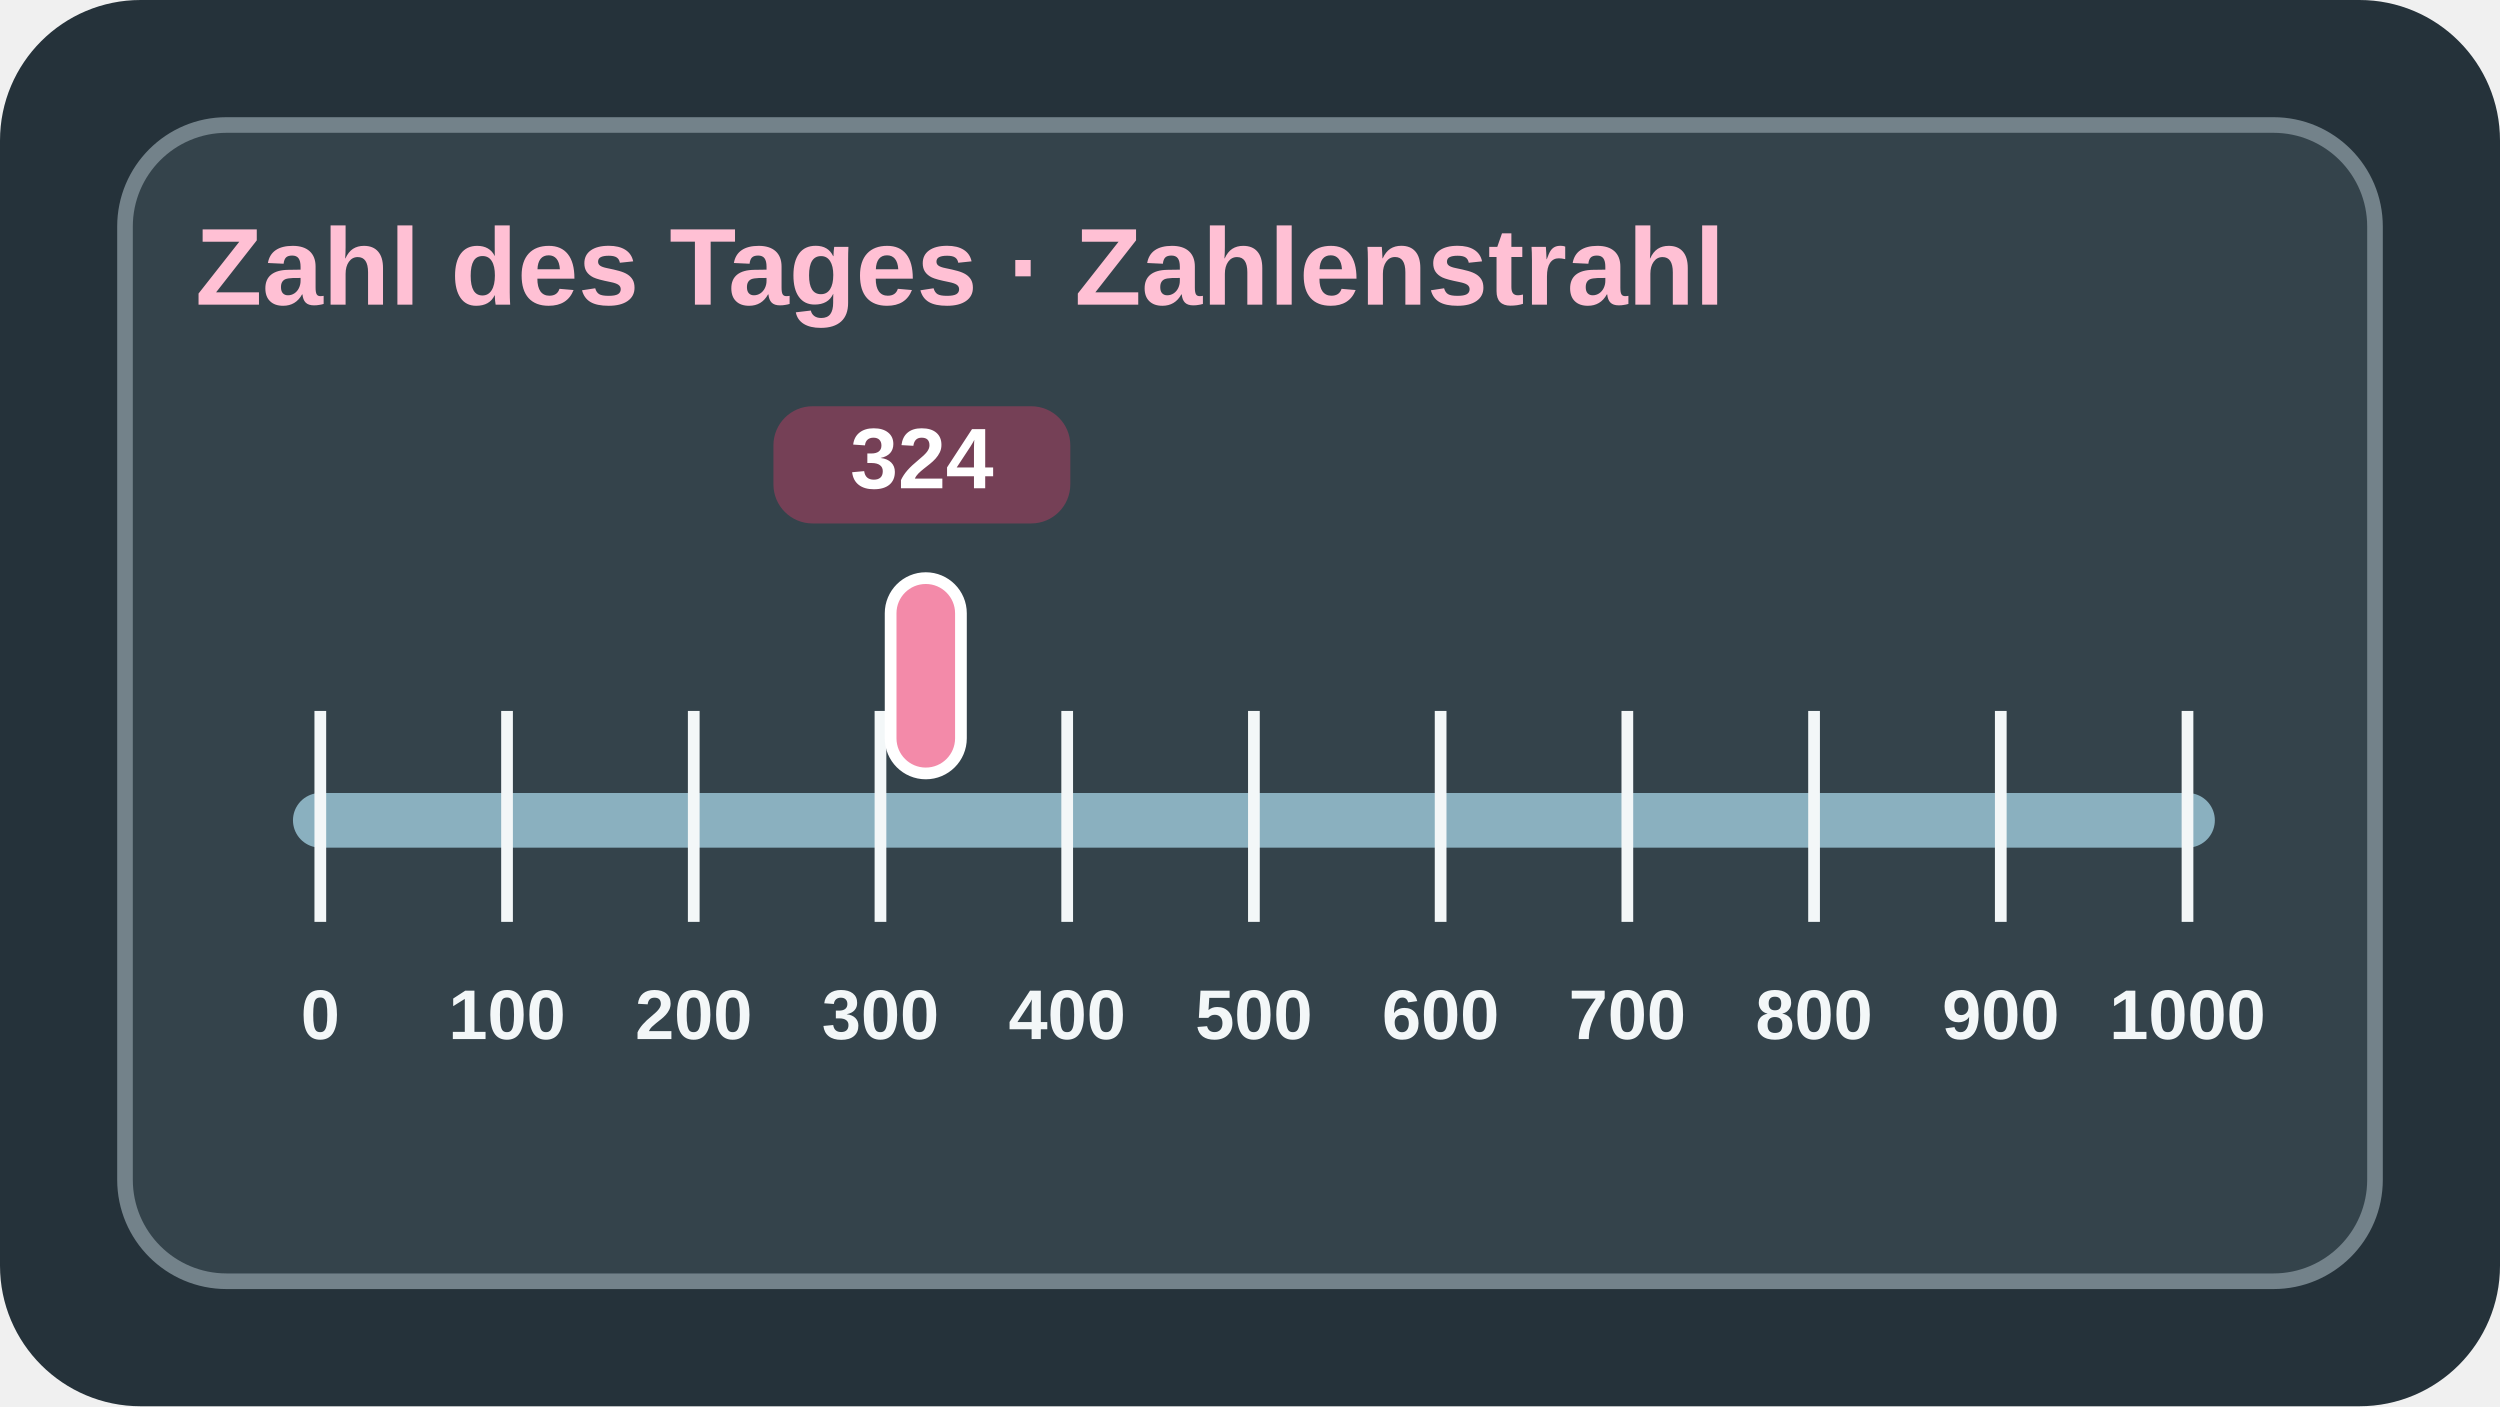
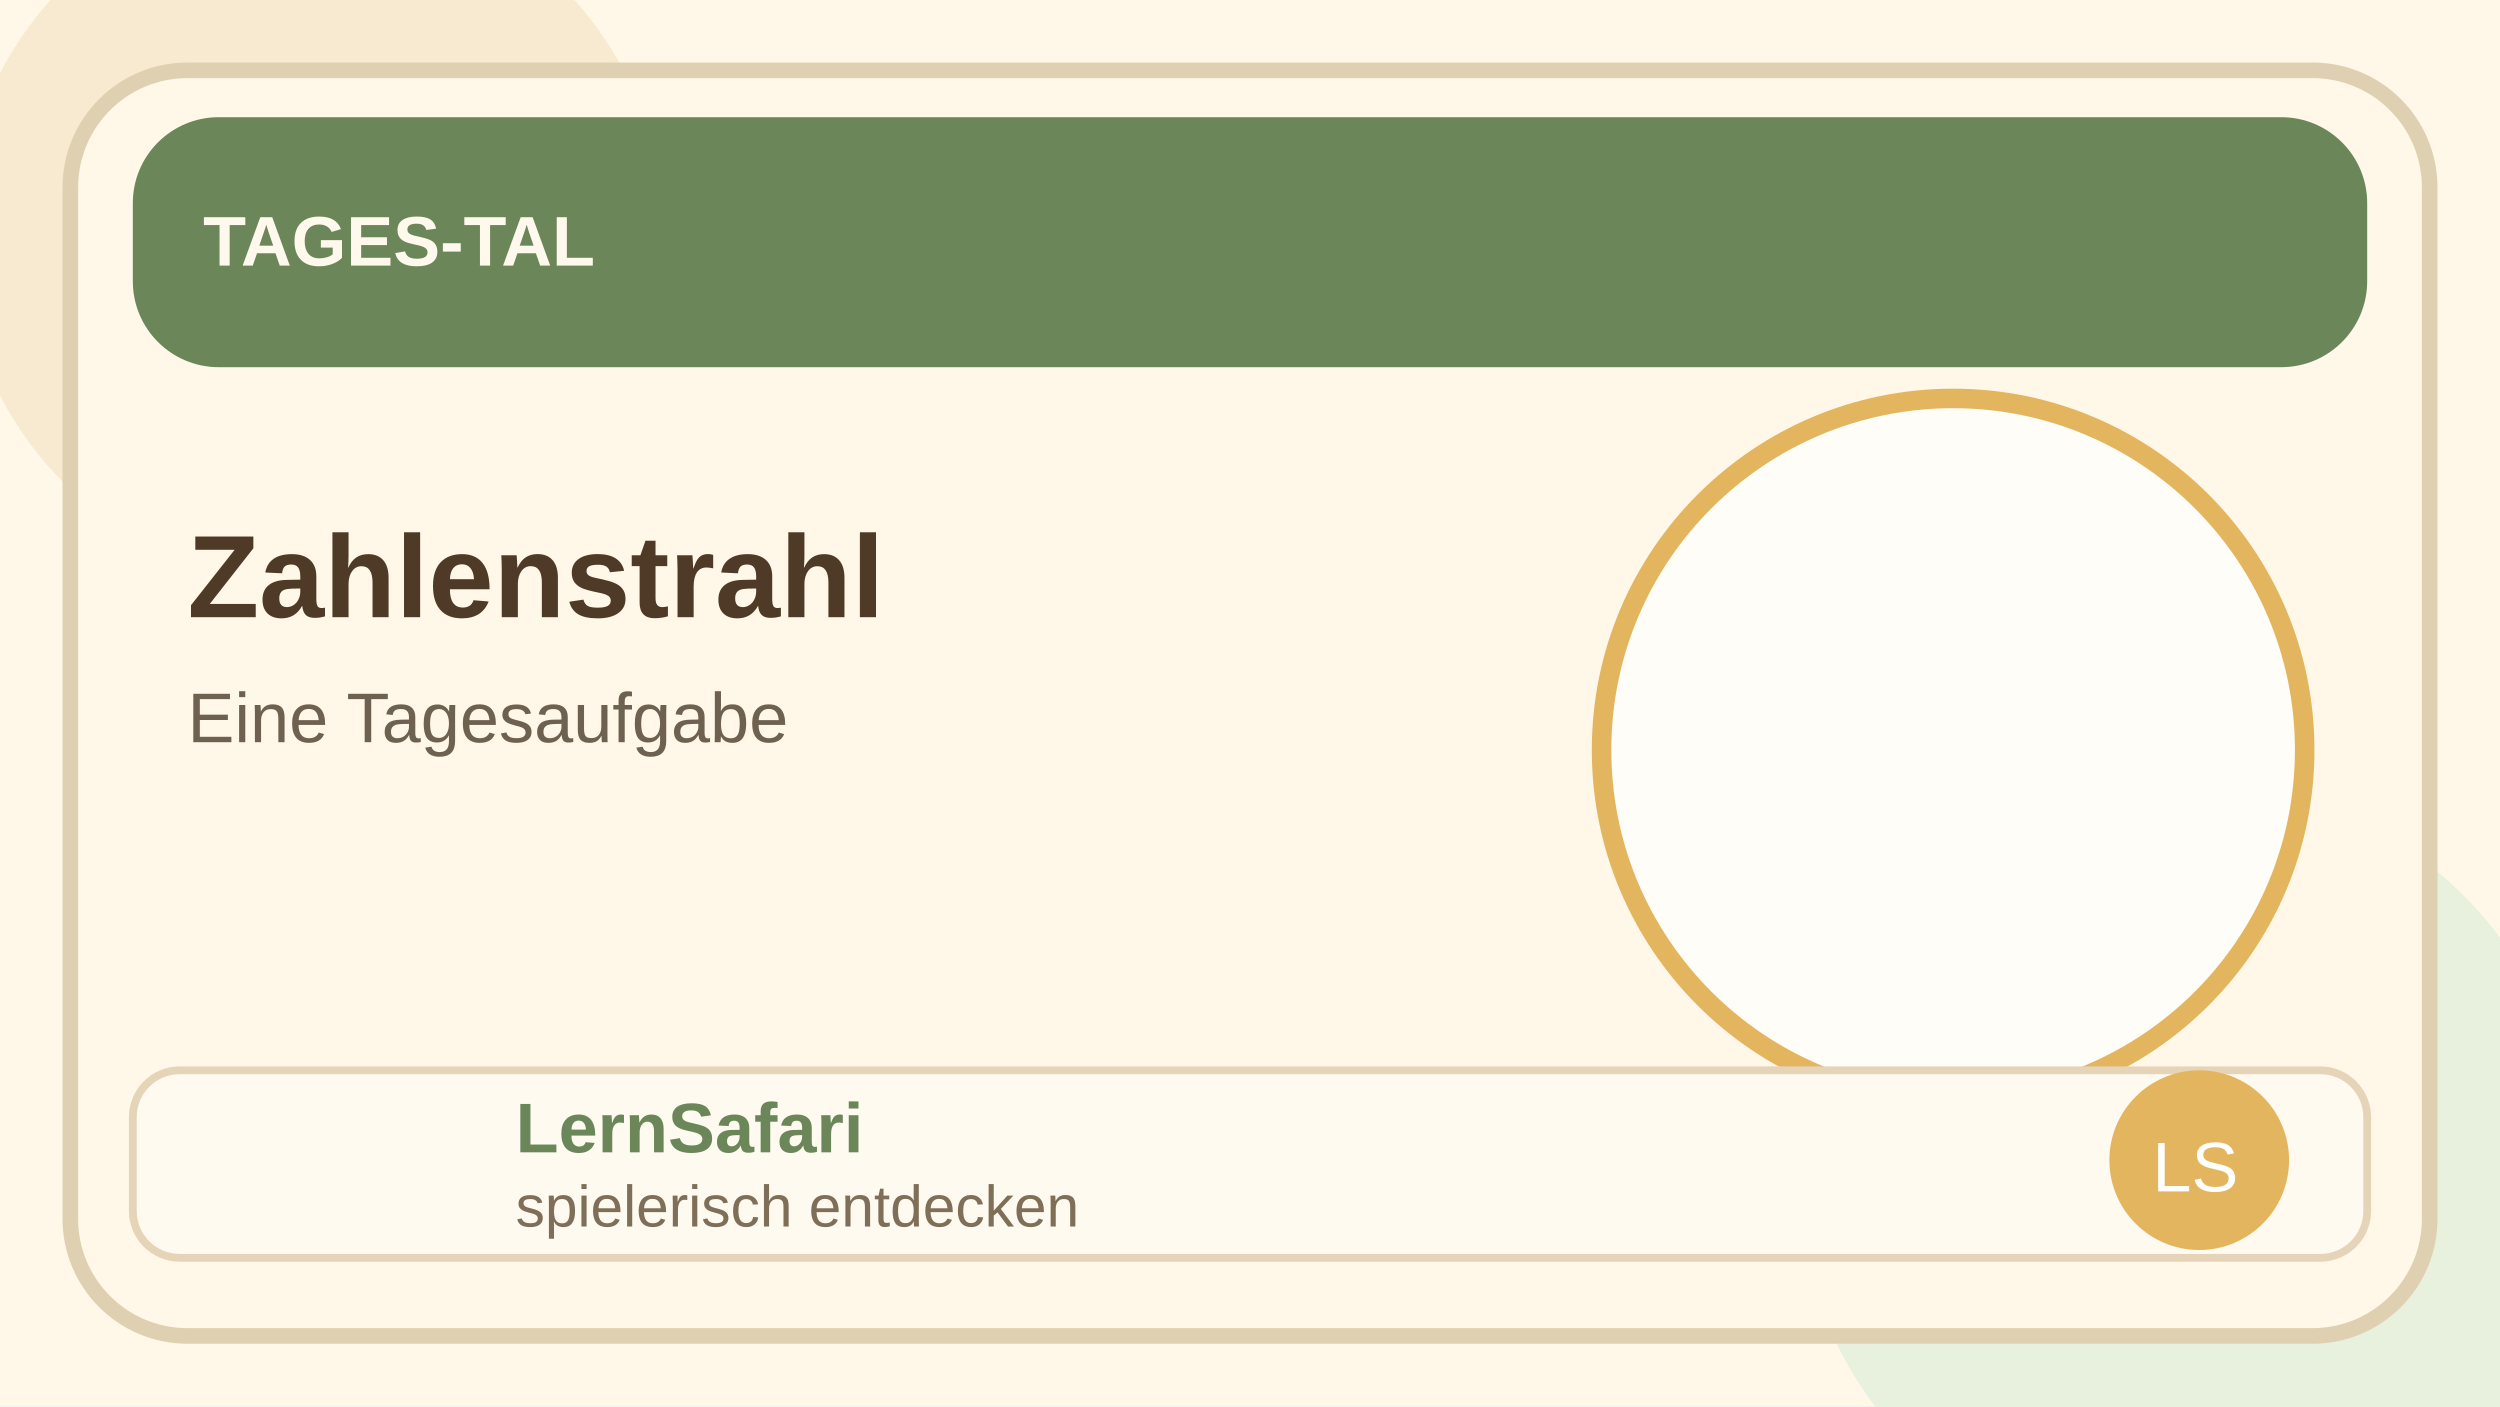
<svg xmlns="http://www.w3.org/2000/svg" width="640" height="360" viewBox="0 0 640 360">
-   <rect width="640" height="360" rx="36" fill="#25323a" />
-   <rect x="32" y="32" width="576" height="296" rx="26" fill="#34434b" stroke="#73828a" stroke-width="4" />
-   <text x="50" y="78" fill="#ffc0d4" font-family="Arial, sans-serif" font-size="28" font-weight="700">Zahl des Tages · Zahlenstrahl</text>
-   <line x1="82" y1="210" x2="560" y2="210" stroke="#8ab0bf" stroke-width="14" stroke-linecap="round" />
-   <g fill="#f3f7f8" font-family="Arial, sans-serif" font-size="18" font-weight="700">
-     <line x1="82.0" y1="182" x2="82.0" y2="236" stroke="#f3f7f8" stroke-width="3" />
-     <text x="82.0" y="266" text-anchor="middle">0</text>
-     <line x1="129.8" y1="182" x2="129.8" y2="236" stroke="#f3f7f8" stroke-width="3" />
-     <text x="129.8" y="266" text-anchor="middle">100</text>
-     <line x1="177.6" y1="182" x2="177.6" y2="236" stroke="#f3f7f8" stroke-width="3" />
-     <text x="177.6" y="266" text-anchor="middle">200</text>
-     <line x1="225.4" y1="182" x2="225.4" y2="236" stroke="#f3f7f8" stroke-width="3" />
-     <text x="225.4" y="266" text-anchor="middle">300</text>
-     <line x1="273.2" y1="182" x2="273.2" y2="236" stroke="#f3f7f8" stroke-width="3" />
-     <text x="273.2" y="266" text-anchor="middle">400</text>
-     <line x1="321.0" y1="182" x2="321.0" y2="236" stroke="#f3f7f8" stroke-width="3" />
-     <text x="321.0" y="266" text-anchor="middle">500</text>
-     <line x1="368.8" y1="182" x2="368.8" y2="236" stroke="#f3f7f8" stroke-width="3" />
-     <text x="368.8" y="266" text-anchor="middle">600</text>
-     <line x1="416.6" y1="182" x2="416.6" y2="236" stroke="#f3f7f8" stroke-width="3" />
-     <text x="416.6" y="266" text-anchor="middle">700</text>
-     <line x1="464.4" y1="182" x2="464.4" y2="236" stroke="#f3f7f8" stroke-width="3" />
-     <text x="464.4" y="266" text-anchor="middle">800</text>
-     <line x1="512.2" y1="182" x2="512.2" y2="236" stroke="#f3f7f8" stroke-width="3" />
-     <text x="512.2" y="266" text-anchor="middle">900</text>
-     <line x1="560.0" y1="182" x2="560.0" y2="236" stroke="#f3f7f8" stroke-width="3" />
-     <text x="560.0" y="266" text-anchor="middle">1000</text>
-   </g>
-   <g>
-     <rect x="228" y="148" width="18" height="50" rx="9" fill="#f38aa9" stroke="#fff" stroke-width="3" />
-     <rect x="198" y="104" width="76" height="30" rx="10" fill="#754056" />
-     <text x="236" y="125" text-anchor="middle" fill="#fff" font-family="Arial, sans-serif" font-size="22" font-weight="700">324</text>
-   </g>
+   <rect width="640" height="360" fill="#FFF8E8" />
+   <circle cx="80" cy="60" r="90" fill="#f8ead0" />
+   <circle cx="560" cy="300" r="100" fill="#e8f0de" />
+   <rect x="18" y="18" width="604" height="324" rx="30" fill="#FFF8E8" stroke="#e0d0b2" stroke-width="4" />
+   <rect x="34" y="30" width="572" height="64" rx="22" fill="#6B8759" />
+   <text x="52" y="68" font-family="Arial, sans-serif" font-size="18" font-weight="700" fill="#fff8ec">TAGES-TAL</text>
+   <text x="48" y="158" font-family="Arial, sans-serif" font-size="30" font-weight="700" fill="#4f3a27">Zahlenstrahl</text>
+   <text x="48" y="190" font-family="Arial, sans-serif" font-size="18" fill="#6f614f">Eine Tagesaufgabe</text>
+   <circle cx="500" cy="192" r="90" fill="#fffdf7" stroke="#E4B55F" stroke-width="5" />
+   <rect x="34" y="274" width="572" height="48" rx="12" fill="#fffaf0" stroke="#e6d4b9" stroke-width="2" />
+   <text x="132" y="295" font-family="Arial, sans-serif" font-size="18" font-weight="700" fill="#6B8759">LernSafari</text>
+   <text x="132" y="314" font-family="Arial, sans-serif" font-size="15" fill="#7f6f58">spielerisch entdecken</text>
+   <circle cx="563" cy="297" r="23" fill="#E4B55F" />
+   <text x="551" y="305" font-family="Arial, sans-serif" font-size="18" fill="#fff">LS</text>
</svg>
